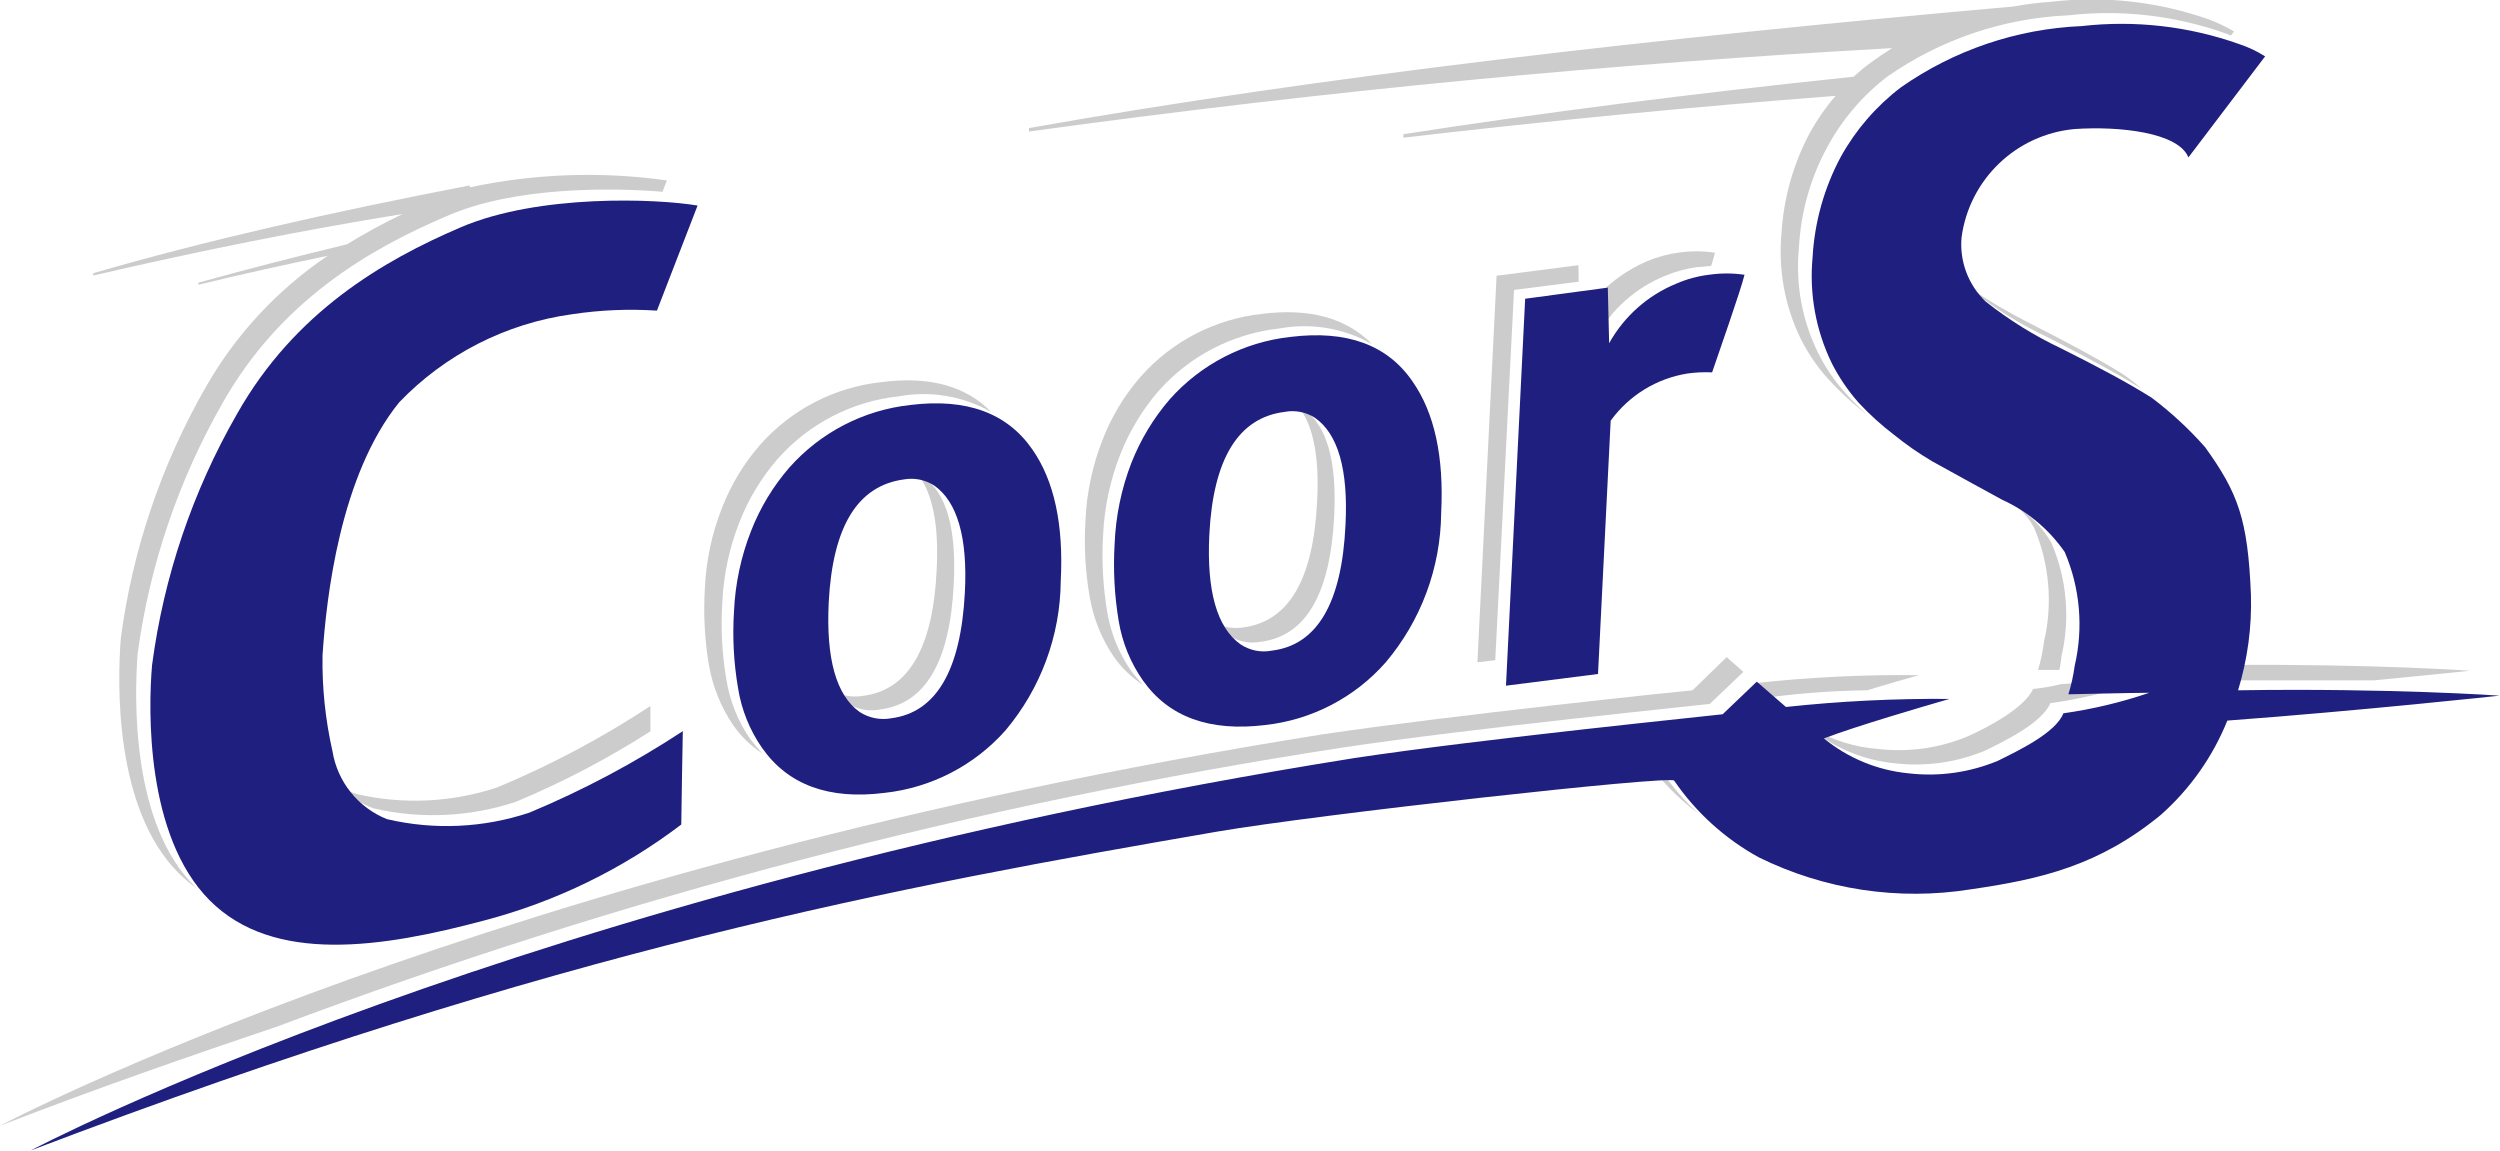
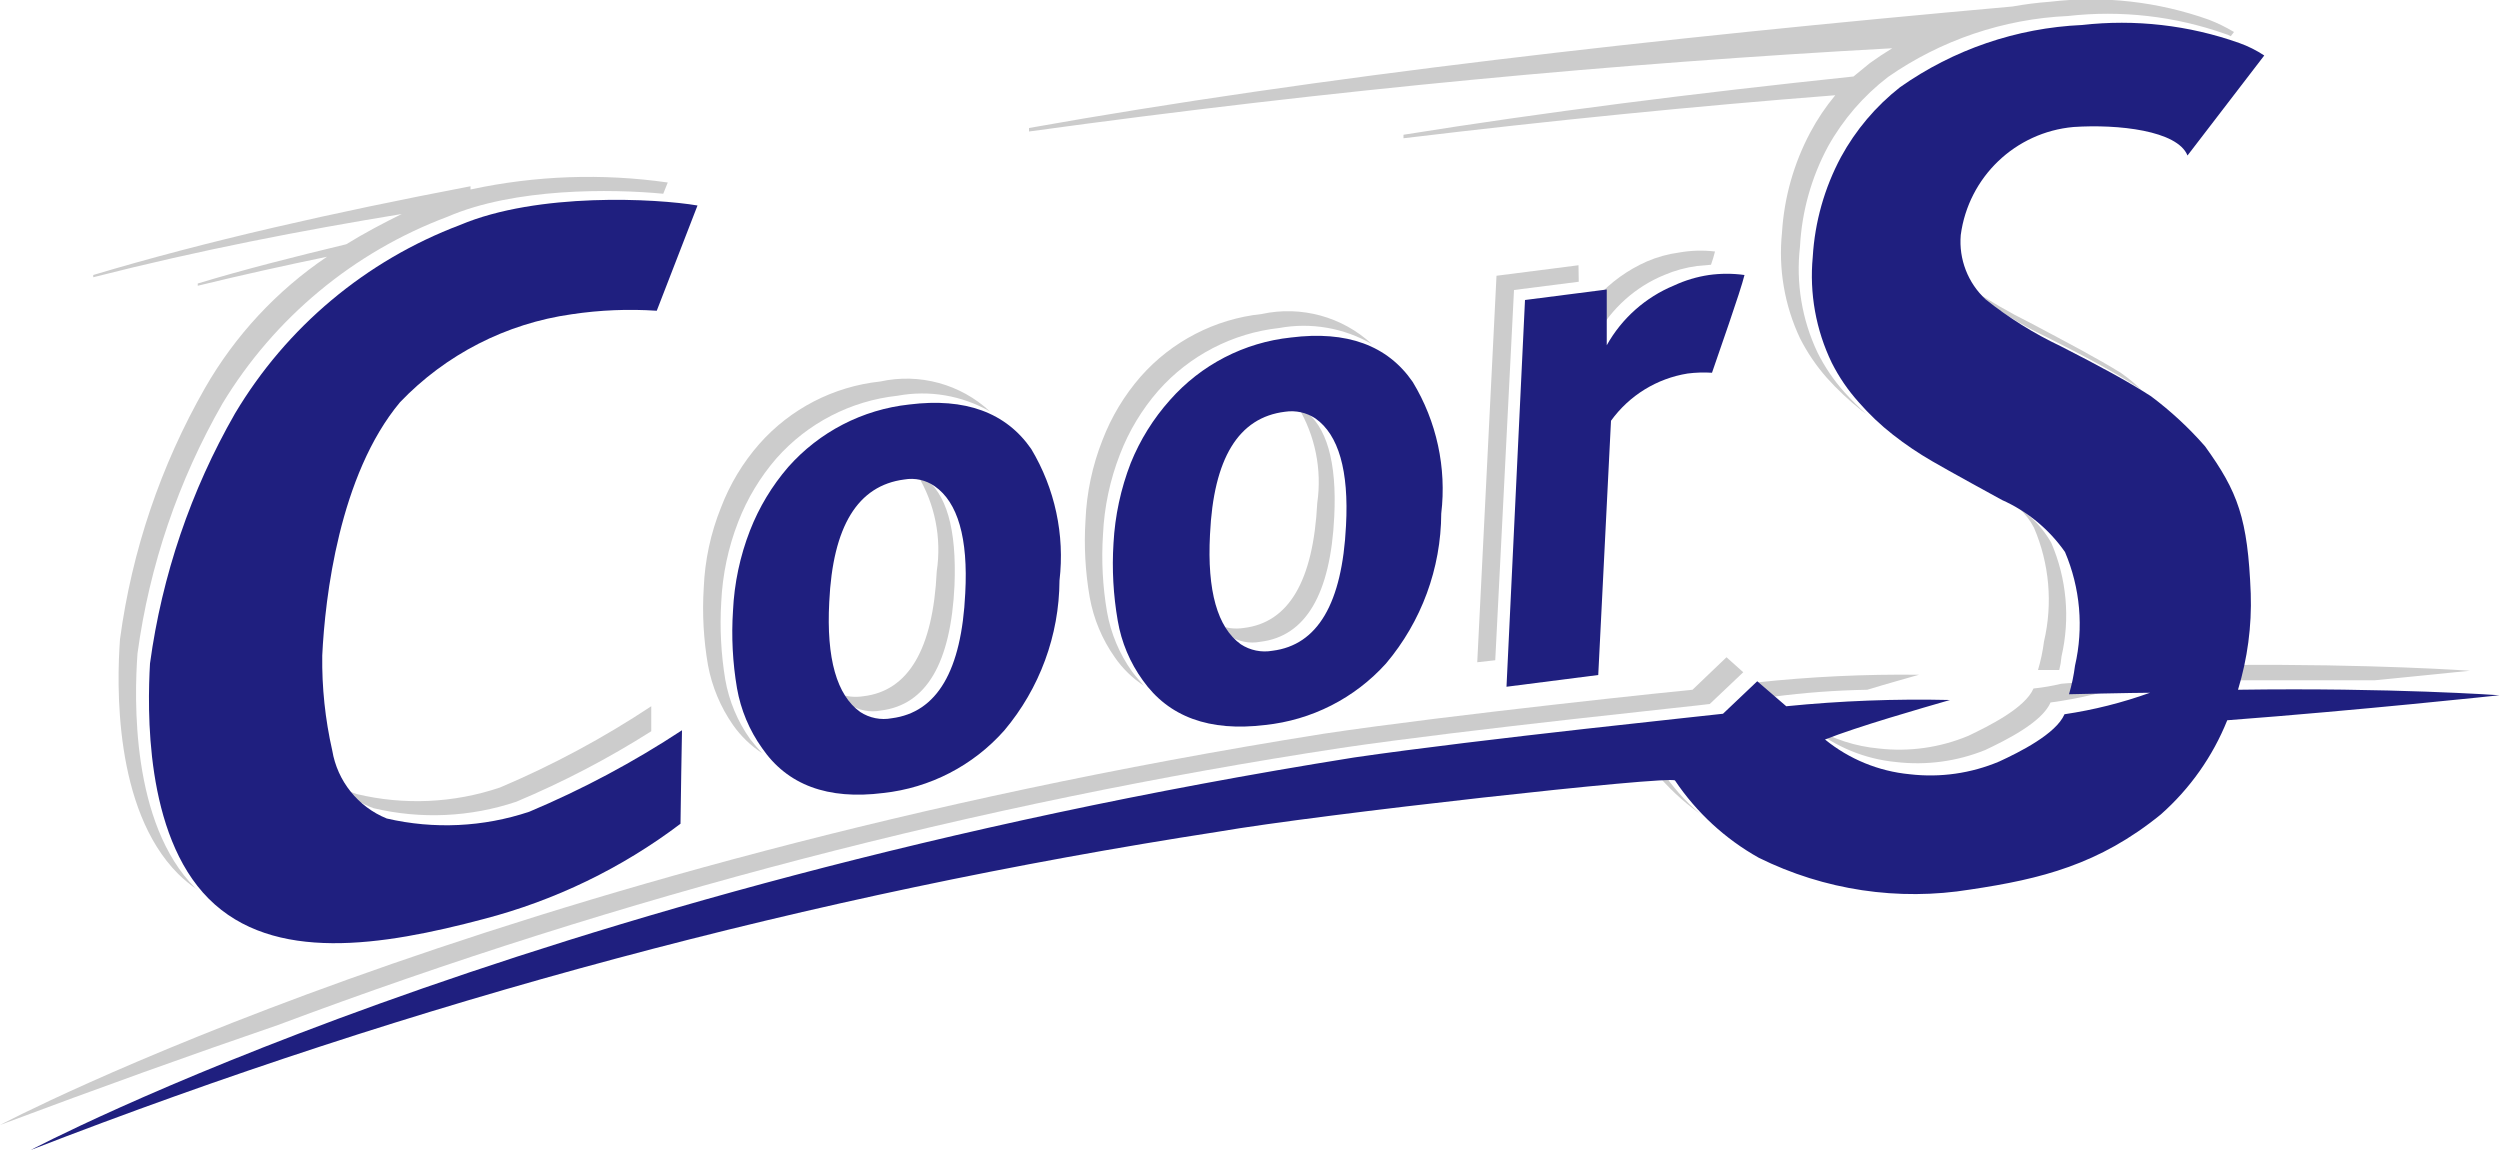
- <svg xmlns="http://www.w3.org/2000/svg" id="logo" viewBox="0 0 130.38 60">
+ <svg xmlns="http://www.w3.org/2000/svg" id="logo" viewBox="0 0 100 46.02">
  <defs>
    <style>.cls-1{fill:#ccc;}.cls-2{fill:#1f1f7f;}</style>
  </defs>
-   <path class="cls-1" d="M112.52,6.93l.07-.08-.14-.07A.51.51,0,0,1,112.52,6.93Z" />
-   <path class="cls-1" d="M98.68,2.51c-.4.25-.77.5-1.15.78s-.58.46-.86.71c-8.3.87-16.16,1.86-23.48,3l0,.18Q84.82,5.83,95.73,5a11.18,11.18,0,0,0-1.35,1.94,12.74,12.74,0,0,0-1.47,5.21,10.38,10.38,0,0,0,1,5.52,9.58,9.58,0,0,0,1.4,2.06,15.13,15.13,0,0,0,1.8,1.69l.26.2a12.48,12.48,0,0,1-1.15-1.15,9.24,9.24,0,0,1-1.4-2.06,10.18,10.18,0,0,1-1-5.52,12.29,12.29,0,0,1,1.47-5.21A11.53,11.53,0,0,1,98.42,4a17.84,17.84,0,0,1,9.44-3.2,18.31,18.31,0,0,1,8.2.94,1.18,1.18,0,0,1,.28.12l.17-.22A8.28,8.28,0,0,0,115.16,1,18.34,18.34,0,0,0,107,.09a17.73,17.73,0,0,0-2,.25C86.27,2,68.74,4,53.66,6.68l0,.18C69.58,4.67,84.39,3.3,98.68,2.51Z" />
-   <path class="cls-1" d="M87.57,13.17a6.47,6.47,0,0,0-1.69.46,7.86,7.86,0,0,0-2.64,1.88l.05,2a7.15,7.15,0,0,1,3.51-3.11,6.66,6.66,0,0,1,1.7-.47c.23,0,.49-.05.74-.06.1-.3.16-.53.2-.69A6.5,6.5,0,0,0,87.57,13.17Z" />
-   <path class="cls-1" d="M110.61,19.45c-1.19-.74-2.77-1.58-4.71-2.57A28.11,28.11,0,0,1,102.7,15l.15.15a19.88,19.88,0,0,0,3.94,2.44c1.94,1,3.52,1.83,4.71,2.57l.21.15A6.93,6.93,0,0,0,110.61,19.45Z" />
-   <path class="cls-1" d="M92.47,36.34A43.36,43.36,0,0,1,97.38,36c1.07-.33,2.07-.61,2.7-.79a71.15,71.15,0,0,0-8.49.41Z" />
-   <path class="cls-1" d="M116.05,35.48c3,0,5.61,0,7.77,0,2.94-.28,5-.5,5-.5s-5.12-.36-12.52-.3C116.19,35,116.13,35.24,116.05,35.48Z" />
-   <path class="cls-1" d="M105.25,26.47a3.69,3.69,0,0,1,.83,1.05,9.58,9.58,0,0,1,.52,5.94,9.19,9.19,0,0,1-.31,1.48l1.11,0a5.81,5.81,0,0,0,.11-.71,9.49,9.49,0,0,0-.53-5.93A5.47,5.47,0,0,0,105.25,26.47Z" />
-   <path class="cls-1" d="M103.54,39.14c1-.49,2.95-1.43,3.39-2.47a23.27,23.27,0,0,0,4.49-1.07c-.68,0-3.13,0-3.94.08a9.71,9.71,0,0,1-1.45.25c-.45,1-2.36,2-3.4,2.47a9.36,9.36,0,0,1-4.68.66A8,8,0,0,1,94.53,38l-.1,0a8.2,8.2,0,0,0,4.41,1.81A9.42,9.42,0,0,0,103.54,39.14Z" />
-   <path class="cls-1" d="M18.59,41.41a4.28,4.28,0,0,1-.75-.34,4.14,4.14,0,0,0,1.65,1.09,13.73,13.73,0,0,0,7.43-.35,45.81,45.81,0,0,0,7-3.67c0-.76,0-1.32,0-1.32a48.62,48.62,0,0,1-8,4.25A13.62,13.62,0,0,1,18.59,41.41Z" />
-   <polygon class="cls-1" points="78.05 14.38 77.05 34.54 77.98 34.43 78.96 15.12 82.33 14.69 82.32 13.83 78.05 14.38" />
-   <path class="cls-1" d="M21,11.16a30.58,30.58,0,0,0-2.9,1.58c-2.7.65-5.29,1.32-7.75,2l0,.11c2.29-.56,4.53-1.05,6.74-1.51a20.52,20.52,0,0,0-6.36,6.85,35.8,35.8,0,0,0-4.43,13.1c-.18,2.31-.35,8.85,3,12.23a8.13,8.13,0,0,0,1,.84.36.36,0,0,0-.11-.1C6.84,43,7,36.39,7.18,34.08A36,36,0,0,1,11.62,21c3-5.3,7.61-8,11.68-9.73C26.79,9.73,31.85,9.78,34.55,10l.23-.59a29.49,29.49,0,0,0-10.28.36v-.1c-7.12,1.37-13.77,2.87-19.64,4.58l0,.12C10.46,13.07,15.78,12,21,11.16Z" />
-   <path class="cls-1" d="M86.63,40.16a1.18,1.18,0,0,0-.39,0,12.27,12.27,0,0,0,2.37,2.29A11.46,11.46,0,0,1,86.63,40.16Z" />
-   <path class="cls-1" d="M38.23,37.81a5.38,5.38,0,0,0,1.53,1.48,9.09,9.09,0,0,1-.63-.74,7.57,7.57,0,0,1-1.25-3.12,17.17,17.17,0,0,1-.21-4,13,13,0,0,1,.89-4.19,11.31,11.31,0,0,1,2-3.31,9.82,9.82,0,0,1,6.31-3.26,7.14,7.14,0,0,1,4.83.82q-2-2.05-5.74-1.56a9.82,9.82,0,0,0-6.31,3.26,11,11,0,0,0-2,3.31,12.93,12.93,0,0,0-.89,4.18,17.82,17.82,0,0,0,.21,4A8.07,8.07,0,0,0,38.23,37.81Z" />
-   <path class="cls-1" d="M69.93,39c6.59-1,19.11-2.26,19.24-2.29l1.75-1.67-.87-.77L88.27,36c-.14,0-12.66,1.31-19.25,2.29C25.44,45.2,0,58.71,0,58.71c5.16-2,10-3.67,14.5-5.19A277.58,277.58,0,0,1,69.93,39Z" />
-   <path class="cls-1" d="M64.09,33.14a2.23,2.23,0,0,0,1.65.33c2.36-.29,3.64-2.49,3.84-6.56.15-2.88-.39-4.74-1.6-5.58a2.19,2.19,0,0,0-.29-.17q1.19,1.48,1,5c-.2,4.07-1.48,6.24-3.84,6.56a2.6,2.6,0,0,1-1.33-.15A2.92,2.92,0,0,0,64.09,33.14Z" />
-   <path class="cls-1" d="M65.81,16.37a9.86,9.86,0,0,0-6.31,3.26,11,11,0,0,0-2,3.31,13,13,0,0,0-.89,4.19,17.25,17.25,0,0,0,.22,4,7.9,7.9,0,0,0,1.25,3.11,5.51,5.51,0,0,0,1.53,1.48A9,9,0,0,1,59,35a7.53,7.53,0,0,1-1.26-3.11,17.85,17.85,0,0,1-.21-4,13.14,13.14,0,0,1,.89-4.18,11.58,11.58,0,0,1,2-3.32,9.86,9.86,0,0,1,6.31-3.26,7.14,7.14,0,0,1,4.83.82Q69.54,15.9,65.81,16.37Z" />
-   <path class="cls-1" d="M48.15,24.87l-.3-.16c.79,1,1.12,2.67,1,5C48.66,33.8,47.37,36,45,36.29a2.4,2.4,0,0,1-1.33-.15,2.79,2.79,0,0,0,.58.56A2.26,2.26,0,0,0,45.9,37c2.36-.3,3.65-2.49,3.84-6.56C49.89,27.57,49.36,25.71,48.15,24.87Z" />
-   <path id="o_1" data-name="o 1" class="cls-2" d="M39.74,39a7.51,7.51,0,0,1-1.25-3.12,17.17,17.17,0,0,1-.21-4,13,13,0,0,1,.89-4.19,11.31,11.31,0,0,1,2-3.31,9.86,9.86,0,0,1,6.31-3.26q4.38-.54,6.36,2.32,1.71,2.45,1.48,6.86a12.26,12.26,0,0,1-2.88,7.79,9.86,9.86,0,0,1-6.31,3.26Q41.77,41.9,39.74,39Zm7.42-14c-2.43.32-3.73,2.44-3.94,6.4q-.22,4.43,1.61,5.73a2.28,2.28,0,0,0,1.65.33Q50,37,50.32,30.9c.15-2.88-.4-4.74-1.6-5.58A2.21,2.21,0,0,0,47.16,25Z" />
-   <path id="o_2" data-name="o 2" class="cls-2" d="M59.6,35.48a7.53,7.53,0,0,1-1.26-3.11,17.85,17.85,0,0,1-.21-4A13.14,13.14,0,0,1,59,24.15a11.58,11.58,0,0,1,2-3.32,9.86,9.86,0,0,1,6.31-3.26c2.92-.36,5.05.41,6.36,2.33,1.14,1.63,1.64,3.92,1.49,6.85a12.24,12.24,0,0,1-2.89,7.79A9.8,9.8,0,0,1,66,37.81Q61.62,38.35,59.6,35.48Zm7.41-14c-2.42.29-3.74,2.44-3.94,6.39-.15,2.95.4,4.86,1.62,5.73a2.19,2.19,0,0,0,1.65.33c2.35-.29,3.64-2.48,3.83-6.55.15-2.89-.39-4.75-1.59-5.59A2.18,2.18,0,0,0,67,21.48Z" />
-   <path id="r" class="cls-2" d="M88,19.48a6.14,6.14,0,0,0-4,2.46l-.66,13.21-4.8.61,1-20.18L83.85,15l.07,2.9a7.07,7.07,0,0,1,3.51-3.11,6.1,6.1,0,0,1,1.69-.46,6.39,6.39,0,0,1,1.86,0c-.21.86-1.38,4.17-1.69,5.09A6.9,6.9,0,0,0,88,19.48Z" />
-   <path id="c" class="cls-2" d="M36.38,10.72,34.26,16.2a20.63,20.63,0,0,0-4.44.19,15.4,15.4,0,0,0-9,4.59c-3.09,3.81-3.8,10.19-4,13.2a21.09,21.09,0,0,0,.52,5,4.61,4.61,0,0,0,2.84,3.54,13.63,13.63,0,0,0,7.43-.34,48.65,48.65,0,0,0,8-4.25s-.08,4.33-.08,4.87a29.26,29.26,0,0,1-10.26,5c-5.31,1.42-11,2.31-14.34-1.05s-3.2-9.95-3-12.26a35.69,35.69,0,0,1,4.43-13.1c3-5.31,7.61-8,11.68-9.74S34.26,10.36,36.38,10.72Z" />
-   <path id="s" class="cls-2" d="M108.2,34.72a9.56,9.56,0,0,0-.52-5.93,8,8,0,0,0-3.27-2.73s-2.93-1.6-3.64-2a16.66,16.66,0,0,1-2-1.39A14.36,14.36,0,0,1,96.93,21a9.84,9.84,0,0,1-1.4-2.06,10.4,10.4,0,0,1-1-5.52A12.59,12.59,0,0,1,96,8.18a11.66,11.66,0,0,1,3.13-3.62,17.75,17.75,0,0,1,9.44-3.2,18.36,18.36,0,0,1,8.21.94,6.13,6.13,0,0,1,1.35.64l-4,5.27c-.52-1.31-3.62-1.64-5.94-1.48a6.55,6.55,0,0,0-5.89,5.64,4.12,4.12,0,0,0,1.26,3.36,20.53,20.53,0,0,0,3.93,2.44c2,1,3.53,1.82,4.72,2.57A18.91,18.91,0,0,1,115,23.32c1.72,2.39,2.23,3.76,2.39,7.68a15.43,15.43,0,0,1-.67,5c8-.12,13.64.28,13.64.28s-7.3.79-14.2,1.3a13.13,13.13,0,0,1-3.46,4.91c-3.22,2.65-6.25,3.36-9.92,3.89a18.42,18.42,0,0,1-11.06-1.67,12.86,12.86,0,0,1-4.41-4c-.22-.28-18.57,1.76-23.83,2.66C46.86,46.24,29.2,49.49,1.6,60c0,0,25.44-13.51,69-20.46,6.59-1,19.11-2.26,19.24-2.29l1.78-1.7,1.52,1.32a73.81,73.81,0,0,1,8.53-.42c-1.45.42-4.84,1.41-6.55,2.06a8.21,8.21,0,0,0,4.41,1.82,9.32,9.32,0,0,0,4.68-.66c1-.5,3-1.44,3.4-2.47a24.44,24.44,0,0,0,4.48-1.07c-.83,0-4.22.08-4.22.08A9.14,9.14,0,0,0,108.2,34.72Z" />
+   <path class="cls-1" d="M86.3,5.31l0-.06s-.06,0-.1,0A.34.34,0,0,1,86.3,5.31Z" />
+   <path class="cls-1" d="M75.69,1.93c-.31.19-.6.38-.89.59l-.66.54c-6.37.67-12.39,1.43-18,2.33v.14q8.91-1.07,17.27-1.72a8.76,8.76,0,0,0-1,1.49,9.78,9.78,0,0,0-1.13,4A8,8,0,0,0,72,13.53a7.57,7.57,0,0,0,1.07,1.58,11.3,11.3,0,0,0,1.38,1.3l.2.15a12.18,12.18,0,0,1-.88-.88,7.2,7.2,0,0,1-1.07-1.58A7.81,7.81,0,0,1,72,9.86a9.48,9.48,0,0,1,1.12-4,9.08,9.08,0,0,1,2.4-2.78A13.69,13.69,0,0,1,82.72.64a14.13,14.13,0,0,1,6.3.72.78.78,0,0,1,.21.09l.13-.17a6.5,6.5,0,0,0-1-.49A14.06,14.06,0,0,0,82,.07,14.53,14.53,0,0,0,80.5.26C66.17,1.54,52.72,3.06,41.16,5.12v.14C53.37,3.58,64.73,2.53,75.69,1.93Z" />
+   <path class="cls-1" d="M67.17,10.1a4.89,4.89,0,0,0-1.3.36,6,6,0,0,0-2,1.44l0,1.51A5.46,5.46,0,0,1,66.57,11a5.07,5.07,0,0,1,1.31-.36l.56-.05a5.27,5.27,0,0,0,.16-.53A4.9,4.9,0,0,0,67.17,10.1Z" />
+   <path class="cls-1" d="M84.84,14.92c-.91-.57-2.13-1.21-3.62-2a22,22,0,0,1-2.45-1.42l.11.12a15.45,15.45,0,0,0,3,1.87c1.49.75,2.71,1.4,3.62,2l.16.11A6,6,0,0,0,84.84,14.92Z" />
+   <path class="cls-1" d="M70.92,27.87a33.62,33.62,0,0,1,3.77-.28c.82-.25,1.59-.46,2.07-.6a54.72,54.72,0,0,0-6.51.31Z" />
+   <path class="cls-1" d="M89,27.21c2.28,0,4.3,0,6,0l3.8-.38s-3.93-.28-9.6-.23C89.12,26.82,89.07,27,89,27.21Z" />
+   <path class="cls-1" d="M80.73,20.3a2.83,2.83,0,0,1,.63.81,7.31,7.31,0,0,1,.4,4.55,7.21,7.21,0,0,1-.24,1.14l.85,0a3.2,3.2,0,0,0,.09-.54,7.32,7.32,0,0,0-.41-4.55A4.15,4.15,0,0,0,80.73,20.3Z" />
+   <path class="cls-1" d="M79.41,30c.8-.38,2.27-1.1,2.61-1.9a17.64,17.64,0,0,0,3.43-.82c-.51,0-2.4,0-3,.07a8.45,8.45,0,0,1-1.11.19c-.34.79-1.81,1.51-2.6,1.89a7.16,7.16,0,0,1-3.59.51,6.3,6.3,0,0,1-2.63-.85s0,0-.07,0a6.32,6.32,0,0,0,3.38,1.39A7.26,7.26,0,0,0,79.41,30Z" />
+   <path class="cls-1" d="M14.26,31.76a2.73,2.73,0,0,1-.57-.26,3,3,0,0,0,1.26.83,10.4,10.4,0,0,0,5.7-.26,36.32,36.32,0,0,0,5.4-2.82c0-.58,0-1,0-1A37.31,37.31,0,0,1,20,31.5,10.36,10.36,0,0,1,14.26,31.76Z" />
+   <polygon class="cls-1" points="59.86 11.03 59.09 26.49 59.81 26.41 60.56 11.6 63.15 11.27 63.14 10.61 59.86 11.03" />
+   <path class="cls-1" d="M16.07,8.56c-.73.36-1.49.76-2.22,1.21-2.07.5-4.06,1-5.94,1.57v.09c1.76-.43,3.48-.81,5.17-1.16a15.82,15.82,0,0,0-4.88,5.25,27.67,27.67,0,0,0-3.4,10.05c-.13,1.77-.26,6.79,2.32,9.38a5.31,5.31,0,0,0,.78.64.35.35,0,0,0-.09-.07c-2.58-2.58-2.44-7.61-2.31-9.38a27.55,27.55,0,0,1,3.4-10,17.85,17.85,0,0,1,9-7.47c2.68-1.16,6.56-1.12,8.63-.92l.18-.45a22.39,22.39,0,0,0-7.89.28V7.45C13.33,8.5,8.23,9.65,3.73,11v.09C8,10,12.11,9.21,16.07,8.56Z" />
+   <path class="cls-1" d="M66.45,30.8a1.09,1.09,0,0,0-.31,0A9.5,9.5,0,0,0,68,32.55,8.29,8.29,0,0,1,66.45,30.8Z" />
+   <path class="cls-1" d="M29.32,29a4.33,4.33,0,0,0,1.17,1.13c-.16-.17-.32-.36-.48-.56a5.87,5.87,0,0,1-1-2.39,13.84,13.84,0,0,1-.16-3.1,10.14,10.14,0,0,1,.68-3.21,8.64,8.64,0,0,1,1.53-2.54,7.55,7.55,0,0,1,4.84-2.5,5.45,5.45,0,0,1,3.7.63,4.9,4.9,0,0,0-4.39-1.2,7.52,7.52,0,0,0-4.84,2.5,8.39,8.39,0,0,0-1.53,2.54,9.63,9.63,0,0,0-.69,3.21,13.24,13.24,0,0,0,.17,3.1A6.16,6.16,0,0,0,29.32,29Z" />
+   <path class="cls-1" d="M53.63,29.92c5.06-.75,14.66-1.73,14.76-1.76l1.34-1.27-.67-.6-1.36,1.3c-.1,0-9.71,1-14.76,1.76C19.51,34.67,0,45,0,45c4-1.5,7.65-2.81,11.12-4A212.46,212.46,0,0,1,53.63,29.92Z" />
+   <path class="cls-1" d="M49.16,25.42a1.69,1.69,0,0,0,1.26.25c1.81-.22,2.8-1.91,2.95-5,.11-2.21-.31-3.64-1.23-4.28a1.71,1.71,0,0,0-.23-.13,5.85,5.85,0,0,1,.78,3.86c-.16,3.12-1.14,4.79-2.95,5a1.88,1.88,0,0,1-1-.12A2.19,2.19,0,0,0,49.16,25.42Z" />
+   <path class="cls-1" d="M50.47,12.56a7.52,7.52,0,0,0-4.84,2.5A8.47,8.47,0,0,0,44.1,17.6a9.82,9.82,0,0,0-.68,3.21,13.15,13.15,0,0,0,.17,3.09,6,6,0,0,0,1,2.39,4.22,4.22,0,0,0,1.17,1.14c-.16-.18-.33-.37-.48-.57a5.87,5.87,0,0,1-1-2.39,13.19,13.19,0,0,1-.16-3.09,10.08,10.08,0,0,1,.68-3.21,8.51,8.51,0,0,1,1.53-2.54,7.56,7.56,0,0,1,4.84-2.51,5.45,5.45,0,0,1,3.7.64A4.94,4.94,0,0,0,50.47,12.56Z" />
+   <path class="cls-1" d="M36.93,19.08,36.7,19a5.78,5.78,0,0,1,.77,3.85c-.15,3.13-1.14,4.79-2.94,5a1.9,1.9,0,0,1-1-.11,2.54,2.54,0,0,0,.44.43,1.7,1.7,0,0,0,1.27.25q2.72-.34,2.94-5C38.27,21.15,37.86,19.72,36.93,19.08Z" />
+   <path id="o_1" data-name="o 1" class="cls-2" d="M30.48,29.92a5.87,5.87,0,0,1-1-2.39,13.27,13.27,0,0,1-.16-3.1A10.14,10.14,0,0,1,30,21.22a8.77,8.77,0,0,1,1.53-2.54,7.55,7.55,0,0,1,4.84-2.5c2.24-.28,3.87.32,4.88,1.78a8.34,8.34,0,0,1,1.13,5.26,9.39,9.39,0,0,1-2.21,6,7.55,7.55,0,0,1-4.84,2.5Q32,32.14,30.48,29.92Zm5.69-10.74c-1.86.24-2.86,1.87-3,4.9-.12,2.26.3,3.73,1.24,4.4a1.72,1.72,0,0,0,1.26.25q2.72-.35,2.94-5c.12-2.21-.3-3.64-1.22-4.28A1.63,1.63,0,0,0,36.17,19.18Z" />
+   <path id="o_2" data-name="o 2" class="cls-2" d="M45.71,27.21a5.69,5.69,0,0,1-1-2.38,13.24,13.24,0,0,1-.17-3.1,10.43,10.43,0,0,1,.69-3.21A8.64,8.64,0,0,1,46.8,16a7.5,7.5,0,0,1,4.84-2.5c2.23-.28,3.86.31,4.87,1.78a8.26,8.26,0,0,1,1.14,5.26,9.36,9.36,0,0,1-2.21,6A7.56,7.56,0,0,1,50.6,29C48.38,29.27,46.75,28.68,45.71,27.21ZM51.4,16.47q-2.79.34-3,4.91c-.12,2.26.3,3.72,1.23,4.39a1.75,1.75,0,0,0,1.27.26q2.71-.34,2.94-5c.12-2.21-.3-3.64-1.22-4.29A1.73,1.73,0,0,0,51.4,16.47Z" />
+   <path id="r" class="cls-2" d="M67.51,14.94a4.7,4.7,0,0,0-3.07,1.89L63.93,27l-3.67.47L61,12l3.27-.42,0,2.23a5.48,5.48,0,0,1,2.69-2.39A5.07,5.07,0,0,1,68.36,11a5.16,5.16,0,0,1,1.42,0c-.16.66-1.06,3.2-1.3,3.91A5.15,5.15,0,0,0,67.51,14.94Z" />
+   <path id="c" class="cls-2" d="M27.9,8.22l-1.63,4.21a15.83,15.83,0,0,0-3.4.14A11.77,11.77,0,0,0,16,16.09C13.57,19,13,23.9,12.89,26.22a16.17,16.17,0,0,0,.4,3.8,3.57,3.57,0,0,0,2.18,2.72,10.5,10.5,0,0,0,5.7-.27,37.73,37.73,0,0,0,6.11-3.26s-.06,3.32-.06,3.74a22.38,22.38,0,0,1-7.87,3.81c-4.07,1.08-8.42,1.77-11-.81S5.9,28.31,6,26.54a27.58,27.58,0,0,1,3.4-10A17.8,17.8,0,0,1,18.4,9C21.52,7.68,26.27,7.94,27.9,8.22Z" />
+   <path id="s" class="cls-2" d="M83,26.63a7.39,7.39,0,0,0-.4-4.55A6.1,6.1,0,0,0,80.08,20s-2.25-1.23-2.79-1.55a13.5,13.5,0,0,1-1.57-1.06,9.9,9.9,0,0,1-1.37-1.3,7.24,7.24,0,0,1-1.08-1.58,8,8,0,0,1-.76-4.23,9.67,9.67,0,0,1,1.13-4A9.08,9.08,0,0,1,76,3.49,13.69,13.69,0,0,1,83.28,1a14.08,14.08,0,0,1,6.29.72,4.6,4.6,0,0,1,1,.5l-3.07,4c-.4-1-2.78-1.26-4.56-1.14a5,5,0,0,0-4.51,4.32,3.15,3.15,0,0,0,1,2.58,15.45,15.45,0,0,0,3,1.87c1.49.76,2.7,1.41,3.61,2a14.06,14.06,0,0,1,2.16,2c1.32,1.83,1.71,2.88,1.83,5.89a11.86,11.86,0,0,1-.51,3.85c6.13-.09,10.46.22,10.46.22s-5.6.6-10.89,1a10,10,0,0,1-2.66,3.77c-2.46,2-4.79,2.58-7.61,3a14,14,0,0,1-8.47-1.27A9.82,9.82,0,0,1,67,31.22c-.17-.21-14.24,1.35-18.28,2.05A227.06,227.06,0,0,0,1.23,46s19.51-10.36,52.93-15.7c5.06-.74,14.66-1.73,14.76-1.75l1.37-1.3,1.16,1A53.25,53.25,0,0,1,78,28c-1.11.32-3.72,1.07-5,1.58a6.32,6.32,0,0,0,3.39,1.39,7.09,7.09,0,0,0,3.58-.51c.8-.37,2.27-1.1,2.61-1.89A17.79,17.79,0,0,0,86,27.71c-.64,0-3.24.06-3.24.06A7.21,7.21,0,0,0,83,26.63Z" />
</svg>
